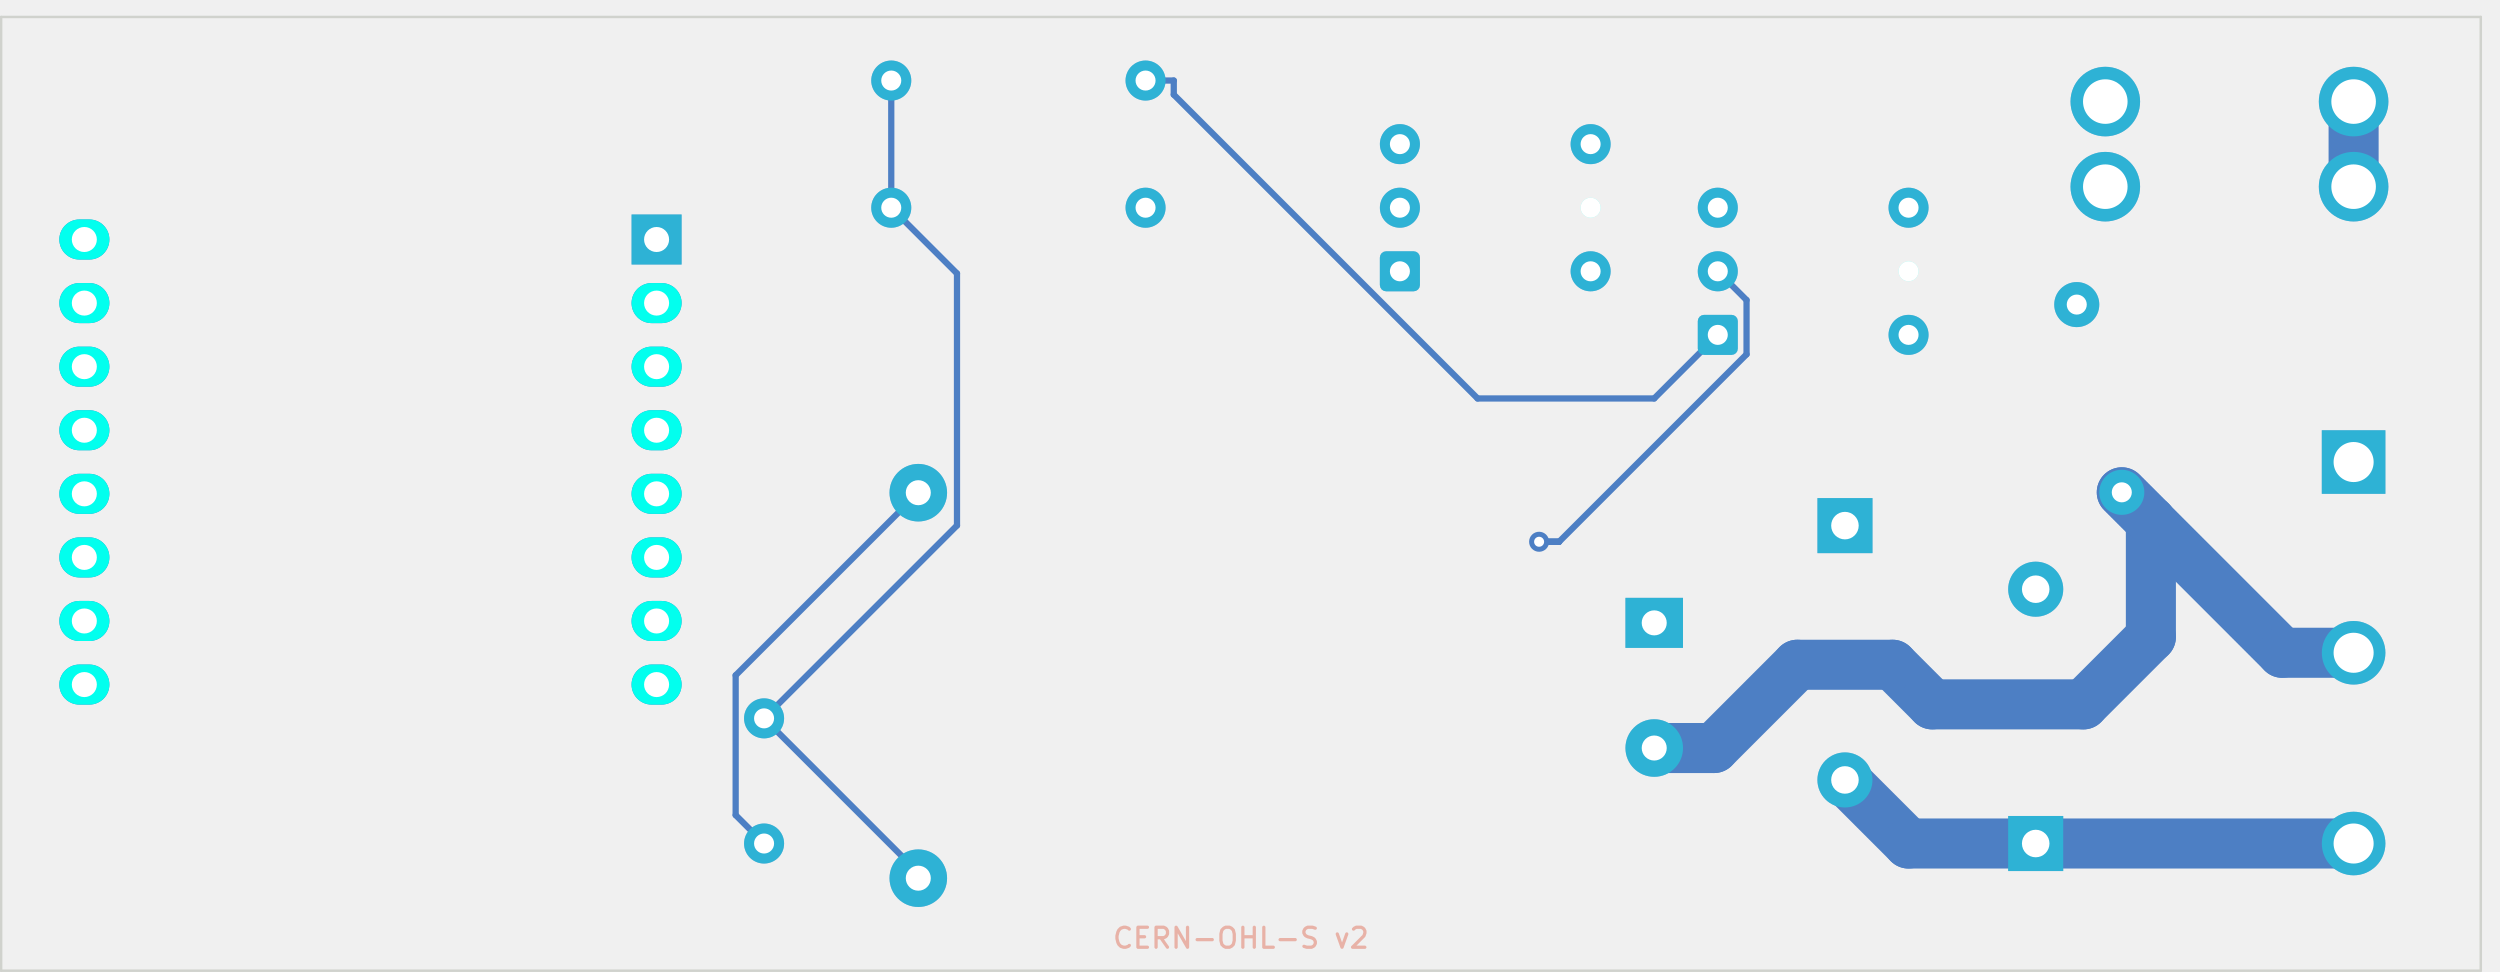
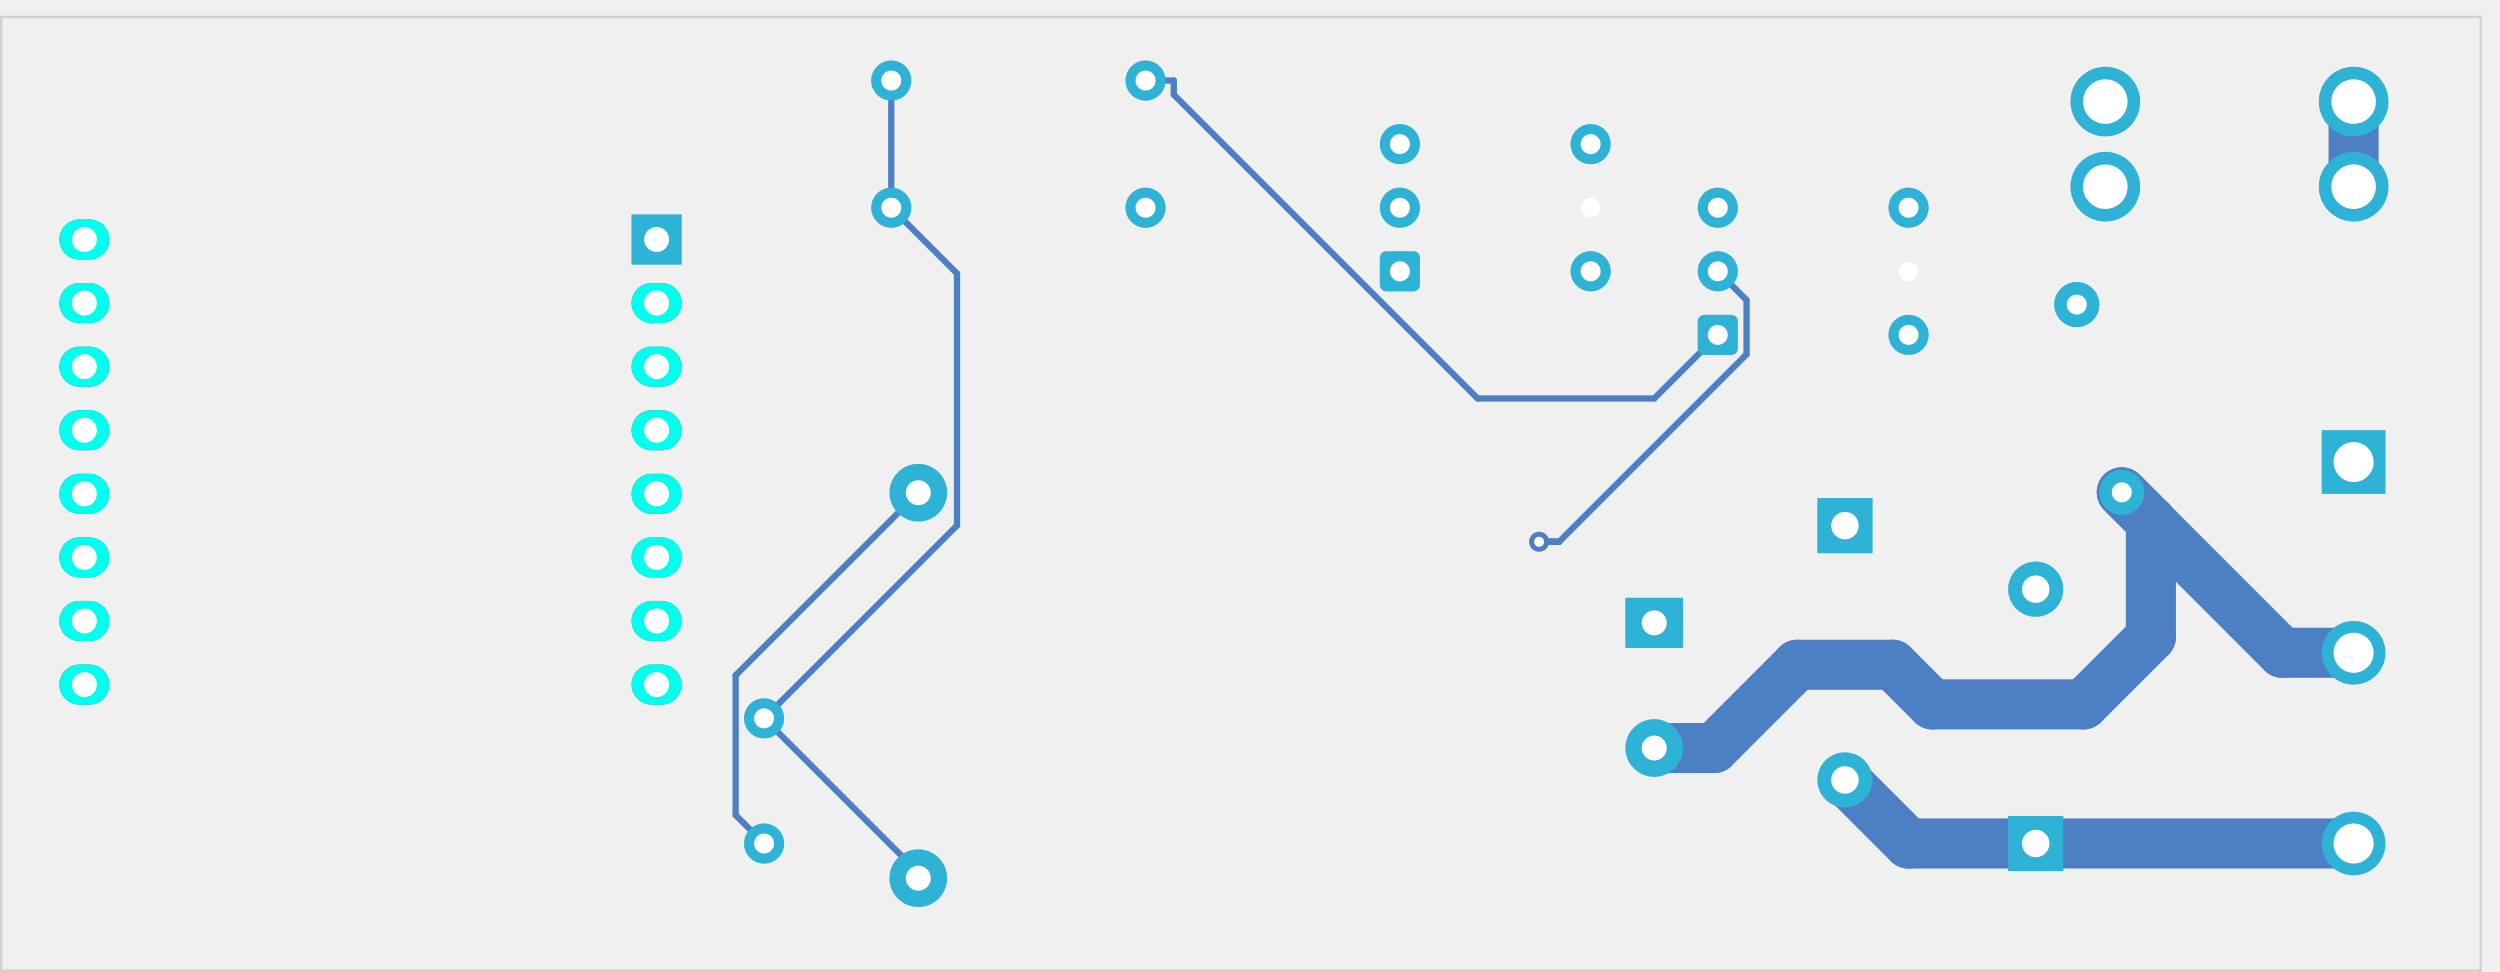
<svg xmlns="http://www.w3.org/2000/svg" version="1.1" width="99.873mm" height="38.811mm" viewBox="0 0 99.873 38.811">
  <g style="fill:#000000; fill-opacity:1;stroke:#000000; stroke-opacity:1; stroke-linecap:round; stroke-linejoin:round;" transform="translate(0 0) scale(1 1)">
</g>
  <g style="fill:#4D7FC4; fill-opacity:1; stroke:none;">
    <circle cx="35.605" cy="3.218" r="0.8" />
  </g>
  <g style="fill:#4D7FC4; fill-opacity:1; stroke:none;">
    <circle cx="45.764" cy="3.218" r="0.8" />
    <circle cx="94.025" cy="4.058" r="1.39" />
  </g>
  <g style="fill:#4D7FC4; fill-opacity:1; stroke:none;">
    <circle cx="94.025" cy="7.458" r="1.39" />
  </g>
  <g style="fill:#4D7FC4; fill-opacity:1; stroke:none;">
    <circle cx="84.105" cy="4.058" r="1.39" />
  </g>
  <g style="fill:#4D7FC4; fill-opacity:1; stroke:none;">
    <circle cx="84.105" cy="7.458" r="1.39" />
  </g>
  <g style="fill:#4D7FC4; fill-opacity:1; stroke:none;">
    <circle cx="68.624" cy="8.298" r="0.8" />
    <path style="fill:#4D7FC4; fill-opacity:1; stroke:none;fill-rule:evenodd;" d="M 67.825,13.928 67.844,14.024 67.898,14.105 67.979,14.159 68.075,14.178 69.174,14.178 69.27,14.159 69.351,14.105 69.406,14.024 69.424,13.928 69.424,12.828 69.406,12.733 69.351,12.652 69.27,12.597 69.174,12.578 68.075,12.578 67.979,12.597 67.898,12.652 67.844,12.733 67.825,12.828 Z" />
  </g>
  <g style="fill:#4D7FC4; fill-opacity:1; stroke:none;">
    <circle cx="68.624" cy="10.838" r="0.8" />
  </g>
  <g style="fill:#4D7FC4; fill-opacity:1; stroke:none;">
    <circle cx="76.245" cy="8.298" r="0.8" />
  </g>
  <g style="fill:#4D7FC4; fill-opacity:1; stroke:none;">
    <circle cx="76.245" cy="13.378" r="0.8" />
    <path style="fill:#4D7FC4; fill-opacity:1; stroke:none;fill-rule:evenodd;" d="M 95.295,17.188 92.754,17.188 92.754,19.728 95.295,19.728 Z" />
  </g>
  <g style="fill:#4D7FC4; fill-opacity:1; stroke:none;">
    <circle cx="94.025" cy="26.078" r="1.27" />
  </g>
  <g style="fill:#4D7FC4; fill-opacity:1; stroke:none;">
    <circle cx="94.025" cy="33.698" r="1.27" />
  </g>
  <g style="fill:#4D7FC4; fill-opacity:1; stroke:none;">
    <circle cx="35.605" cy="8.298" r="0.8" />
  </g>
  <g style="fill:#4D7FC4; fill-opacity:1; stroke:none;">
    <circle cx="45.764" cy="8.298" r="0.8" />
    <path style="fill:#4D7FC4; fill-opacity:1; stroke:none;fill-rule:evenodd;" d="M 67.234,25.883 67.234,23.883 64.935,23.883 64.935,25.883 Z" />
    <circle cx="66.085" cy="29.883" r="1.15" />
  </g>
  <g style="fill:#4D7FC4; fill-opacity:1; stroke:none;">
    <circle cx="36.685" cy="19.683" r="1.15" />
  </g>
  <g style="fill:#4D7FC4; fill-opacity:1; stroke:none;">
    <circle cx="36.685" cy="35.083" r="1.15" />
  </g>
  <g style="fill:#4D7FC4; fill-opacity:1; stroke:none;">
    <circle cx="82.965" cy="12.168" r="0.9" />
  </g>
  <g style="fill:#4D7FC4; fill-opacity:1; stroke:none;">
    <circle cx="84.764" cy="19.668" r="0.9" />
  </g>
  <g style="fill:#4D7FC4; fill-opacity:1; stroke:none;">
    <circle cx="55.925" cy="5.758" r="0.8" />
    <path style="fill:#4D7FC4; fill-opacity:1; stroke:none;fill-rule:evenodd;" d="M 55.124,11.388 55.144,11.484 55.198,11.565 55.279,11.619 55.374,11.638 56.475,11.638 56.57,11.619 56.651,11.565 56.706,11.484 56.725,11.388 56.725,10.288 56.706,10.193 56.651,10.111 56.57,10.057 56.475,10.038 55.374,10.038 55.279,10.057 55.198,10.111 55.144,10.193 55.124,10.288 Z" />
  </g>
  <g style="fill:#4D7FC4; fill-opacity:1; stroke:none;">
    <circle cx="55.925" cy="8.298" r="0.8" />
  </g>
  <g style="fill:#4D7FC4; fill-opacity:1; stroke:none;">
    <circle cx="63.544" cy="5.758" r="0.8" />
  </g>
  <g style="fill:#4D7FC4; fill-opacity:1; stroke:none;">
    <circle cx="63.544" cy="10.838" r="0.8" />
    <path style="fill:#4D7FC4; fill-opacity:1; stroke:none;fill-rule:evenodd;" d="M 27.23,10.568 27.23,8.568 25.23,8.568 25.23,10.568 Z" />
  </g>
  <g style="fill:none;  stroke:#4D7FC4; stroke-width:1.6; stroke-opacity:1;  stroke-linecap:round; stroke-linejoin:round;">
    <path d="M26.43 12.108 L26.03 12.108 " />
    <path d="M26.43 14.648 L26.03 14.648 " />
    <path d="M26.43 17.188 L26.03 17.188 " />
    <path d="M26.43 19.728 L26.03 19.728 " />
    <path d="M26.43 22.268 L26.03 22.268 " />
    <path d="M26.43 24.808 L26.03 24.808 " />
    <path d="M26.43 27.348 L26.03 27.348 " />
    <path d="M3.57 27.348 L3.17 27.348 " />
    <path d="M3.57 24.808 L3.17 24.808 " />
    <path d="M3.57 22.268 L3.17 22.268 " />
    <path d="M3.57 19.728 L3.17 19.728 " />
    <path d="M3.57 17.188 L3.17 17.188 " />
    <path d="M3.57 14.648 L3.17 14.648 " />
    <path d="M3.57 12.108 L3.17 12.108 " />
    <path d="M3.57 9.568 L3.17 9.568 " />
    <path style="fill:#4D7FC4; fill-opacity:1; stroke:none;fill-rule:evenodd;" d="M 74.805,19.898 72.605,19.898 72.605,22.098 74.805,22.098 Z" />
  </g>
  <g style="fill:#4D7FC4; fill-opacity:1; stroke:none;">
    <circle cx="73.704" cy="31.158" r="1.1" />
    <path style="fill:#4D7FC4; fill-opacity:1; stroke:none;fill-rule:evenodd;" d="M 80.225,34.798 82.424,34.798 82.424,32.598 80.225,32.598 Z" />
    <circle cx="81.325" cy="23.538" r="1.1" />
    <circle cx="30.524" cy="28.698" r="0.8" />
  </g>
  <g style="fill:#4D7FC4; fill-opacity:1; stroke:none;">
    <circle cx="30.524" cy="33.698" r="0.8" />
  </g>
  <g style="fill:#4D7FC4; fill-opacity:1; stroke:none;">
    <circle cx="61.486" cy="21.643" r="0.4" />
  </g>
  <g style="fill:none;  stroke:#4D7FC4; stroke-width:2; stroke-opacity:1;  stroke-linecap:round; stroke-linejoin:round;">
    <path d="M81.325 33.698 L94.025 33.698 " />
    <path d="M73.704 31.158 L76.245 33.698 " />
    <path d="M76.245 33.698 L81.325 33.698 " />
    <path d="M94.025 7.458 L94.025 4.058 " />
    <path d="M77.192 28.139 L75.61 26.557 " />
    <path d="M91.174 26.078 L85.926 20.829 " />
    <path d="M83.23 28.139 L77.192 28.139 " />
    <path d="M75.61 26.557 L71.799 26.557 " />
    <path d="M68.473 29.883 L66.085 29.883 " />
    <path d="M85.926 25.444 L83.23 28.139 " />
    <path d="M94.025 26.078 L91.174 26.078 " />
    <path d="M84.764 19.668 L85.926 20.829 " />
    <path d="M71.799 26.557 L68.473 29.883 " />
    <path d="M85.926 20.829 L85.926 25.444 " />
    <path d="M85.926 20.829 L84.764 19.668 " />
  </g>
  <g style="fill:none;  stroke:#4D7FC4; stroke-width:0.25; stroke-opacity:1;  stroke-linecap:round; stroke-linejoin:round;">
    <path d="M30.524 33.698 L29.389 32.563 " />
    <path d="M29.389 32.563 L29.389 26.978 " />
    <path d="M29.389 26.978 L36.685 19.683 " />
    <path d="M35.605 8.298 L38.231 10.925 " />
    <path d="M38.231 10.925 L38.231 20.992 " />
    <path d="M35.605 3.218 L35.605 8.298 " />
    <path d="M36.685 34.858 L30.524 28.698 " />
    <path d="M38.231 20.992 L30.524 28.698 " />
    <path d="M36.685 35.083 L36.685 34.858 " />
    <path d="M66.085 15.918 L68.624 13.378 " />
    <path d="M59.028 15.918 L66.085 15.918 " />
    <path d="M46.891 3.218 L46.891 3.781 " />
    <path d="M45.764 3.218 L46.891 3.218 " />
    <path d="M46.891 3.781 L59.028 15.918 " />
    <path d="M69.773 14.155 L69.773 11.987 " />
    <path d="M61.486 21.643 L62.285 21.643 " />
    <path d="M62.285 21.643 L61.486 21.643 " />
    <path d="M69.773 11.987 L68.624 10.838 " />
    <path d="M62.285 21.643 L69.773 14.155 " />
    <path d="M61.486 21.643 L62.285 21.643 " />
-     <path style="fill:#E8B2A7; fill-opacity:1; stroke:none;fill-rule:evenodd;" d="M 54.183,36.977 54.181,36.977 54.181,36.977 54.178,36.977 54.169,36.98 54.16,36.982 54.158,36.983 54.157,36.983 54.156,36.984 54.155,36.984 54.079,37.022 54.078,37.023 54.071,37.028 54.063,37.034 54.062,37.034 54.024,37.072 54.023,37.073 54.01,37.093 54.009,37.095 54.009,37.141 54.011,37.145 54.043,37.177 54.047,37.179 54.093,37.179 54.096,37.178 54.115,37.165 54.116,37.164 54.146,37.134 54.199,37.107 54.359,37.107 54.412,37.134 54.435,37.157 54.462,37.21 54.462,37.26 54.432,37.35 53.986,37.796 53.985,37.797 53.972,37.816 53.971,37.819 53.971,37.865 53.973,37.869 54.005,37.901 54.008,37.902 54.031,37.907 54.032,37.907 54.527,37.907 54.528,37.907 54.551,37.902 54.553,37.901 54.586,37.869 54.587,37.865 54.587,37.819 54.586,37.816 54.553,37.783 54.551,37.782 54.528,37.777 54.527,37.777 54.189,37.777 54.535,37.431 54.535,37.43 54.536,37.429 54.536,37.429 54.538,37.427 54.543,37.419 54.548,37.411 54.549,37.408 54.549,37.408 54.55,37.406 54.55,37.406 54.589,37.291 54.589,37.29 54.59,37.281 54.592,37.272 54.592,37.271 54.592,37.194 54.592,37.194 54.592,37.192 54.592,37.192 54.592,37.189 54.589,37.18 54.587,37.17 54.586,37.168 54.586,37.168 54.585,37.166 54.585,37.165 54.547,37.089 54.547,37.088 54.541,37.081 54.535,37.073 54.535,37.072 54.497,37.034 54.496,37.034 54.488,37.028 54.481,37.023 54.48,37.022 54.404,36.984 54.403,36.984 54.401,36.983 54.401,36.983 54.398,36.982 54.389,36.98 54.38,36.977 54.377,36.977 54.377,36.977 54.376,36.977 54.374,36.977 54.184,36.977 Z" />
-     <path style="fill:#E8B2A7; fill-opacity:1; stroke:none;fill-rule:evenodd;" d="M 52.24,36.977 52.239,36.977 52.239,36.977 52.236,36.977 52.227,36.98 52.217,36.982 52.215,36.983 52.215,36.983 52.213,36.984 52.212,36.984 52.136,37.022 52.135,37.023 52.128,37.028 52.12,37.034 52.119,37.034 52.081,37.072 52.08,37.073 52.075,37.081 52.069,37.088 52.069,37.089 52.031,37.165 52.03,37.166 52.03,37.168 52.03,37.168 52.029,37.17 52.027,37.18 52.024,37.189 52.024,37.192 52.024,37.192 52.024,37.194 52.024,37.194 52.024,37.271 52.024,37.272 52.024,37.273 52.024,37.273 52.024,37.276 52.027,37.285 52.029,37.295 52.03,37.297 52.03,37.297 52.03,37.299 52.031,37.3 52.069,37.376 52.069,37.377 52.075,37.384 52.08,37.392 52.081,37.393 52.119,37.431 52.12,37.431 52.128,37.437 52.135,37.443 52.136,37.443 52.212,37.481 52.213,37.481 52.219,37.483 52.224,37.486 52.225,37.486 52.371,37.523 52.431,37.553 52.455,37.576 52.481,37.629 52.481,37.674 52.455,37.727 52.431,37.751 52.378,37.777 52.214,37.777 52.109,37.742 52.108,37.742 52.085,37.739 52.082,37.74 52.041,37.76 52.039,37.763 52.024,37.807 52.025,37.81 52.045,37.852 52.047,37.854 52.067,37.865 52.068,37.866 52.183,37.904 52.184,37.904 52.193,37.905 52.202,37.907 52.203,37.907 52.394,37.907 52.395,37.907 52.396,37.907 52.396,37.907 52.399,37.907 52.408,37.904 52.417,37.902 52.42,37.901 52.42,37.901 52.422,37.901 52.423,37.9 52.499,37.862 52.5,37.862 52.507,37.856 52.515,37.851 52.516,37.85 52.554,37.812 52.554,37.811 52.56,37.803 52.566,37.796 52.566,37.795 52.604,37.719 52.605,37.718 52.605,37.716 52.605,37.716 52.606,37.714 52.608,37.704 52.611,37.695 52.611,37.692 52.611,37.692 52.611,37.691 52.611,37.69 52.611,37.614 52.611,37.613 52.611,37.611 52.611,37.611 52.611,37.608 52.608,37.599 52.606,37.59 52.605,37.587 52.605,37.587 52.605,37.585 52.604,37.584 52.566,37.508 52.566,37.507 52.56,37.5 52.554,37.492 52.554,37.491 52.516,37.453 52.515,37.453 52.507,37.447 52.5,37.442 52.499,37.441 52.423,37.403 52.422,37.403 52.416,37.401 52.41,37.398 52.409,37.398 52.264,37.362 52.203,37.331 52.18,37.308 52.154,37.255 52.154,37.21 52.18,37.157 52.203,37.134 52.257,37.107 52.421,37.107 52.525,37.142 52.526,37.142 52.55,37.145 52.553,37.145 52.593,37.124 52.596,37.121 52.611,37.078 52.61,37.074 52.59,37.033 52.588,37.031 52.567,37.019 52.566,37.019 52.452,36.98 52.451,36.98 52.442,36.979 52.433,36.977 52.432,36.977 52.241,36.977 Z" />
-     <path style="fill:#E8B2A7; fill-opacity:1; stroke:none;fill-rule:evenodd;" d="M 50.462,36.983 50.43,37.016 50.428,37.018 50.424,37.041 50.424,37.042 50.424,37.842 50.424,37.843 50.428,37.866 50.43,37.869 50.462,37.901 50.465,37.902 50.488,37.907 50.489,37.907 50.87,37.907 50.871,37.907 50.894,37.902 50.896,37.901 50.929,37.869 50.93,37.865 50.93,37.819 50.929,37.816 50.896,37.783 50.894,37.782 50.871,37.777 50.87,37.777 50.554,37.777 50.554,37.042 50.554,37.041 50.549,37.018 50.548,37.016 50.515,36.983 50.512,36.982 50.466,36.982 Z" />
-     <path style="fill:#E8B2A7; fill-opacity:1; stroke:none;fill-rule:evenodd;" d="M 48.964,36.977 48.962,36.977 48.962,36.977 48.959,36.977 48.95,36.98 48.941,36.982 48.938,36.983 48.938,36.983 48.937,36.984 48.936,36.984 48.86,37.022 48.859,37.023 48.852,37.028 48.844,37.034 48.843,37.034 48.767,37.11 48.766,37.111 48.763,37.116 48.762,37.116 48.76,37.118 48.757,37.125 48.753,37.131 48.752,37.133 48.752,37.135 48.75,37.14 48.75,37.141 48.712,37.293 48.711,37.294 48.711,37.301 48.71,37.308 48.71,37.309 48.71,37.575 48.71,37.576 48.711,37.583 48.711,37.59 48.712,37.591 48.75,37.744 48.75,37.745 48.752,37.749 48.752,37.751 48.753,37.754 48.757,37.759 48.76,37.766 48.762,37.768 48.763,37.769 48.766,37.773 48.767,37.774 48.843,37.85 48.844,37.851 48.852,37.856 48.859,37.862 48.86,37.862 48.936,37.9 48.937,37.901 48.938,37.901 48.938,37.901 48.941,37.902 48.95,37.904 48.959,37.907 48.962,37.907 48.962,37.907 48.964,37.907 48.965,37.907 49.117,37.907 49.118,37.907 49.12,37.907 49.12,37.907 49.123,37.907 49.132,37.904 49.141,37.902 49.144,37.901 49.144,37.901 49.146,37.901 49.147,37.9 49.223,37.862 49.224,37.862 49.231,37.856 49.239,37.851 49.24,37.85 49.316,37.774 49.316,37.773 49.319,37.769 49.321,37.768 49.322,37.766 49.325,37.759 49.329,37.754 49.33,37.751 49.33,37.749 49.333,37.745 49.333,37.744 49.371,37.591 49.371,37.59 49.371,37.583 49.373,37.576 49.373,37.575 49.373,37.317 49.243,37.317 49.243,37.567 49.211,37.695 49.155,37.751 49.102,37.777 48.98,37.777 48.927,37.751 48.871,37.695 48.84,37.567 48.84,37.317 48.871,37.19 48.927,37.134 48.98,37.107 49.102,37.107 49.155,37.134 49.211,37.19 49.243,37.317 49.373,37.317 49.373,37.309 49.373,37.308 49.371,37.301 49.371,37.294 49.371,37.293 49.333,37.141 49.333,37.14 49.33,37.135 49.33,37.133 49.329,37.131 49.325,37.125 49.322,37.118 49.321,37.116 49.319,37.116 49.316,37.111 49.316,37.11 49.24,37.034 49.239,37.034 49.231,37.028 49.224,37.023 49.223,37.022 49.147,36.984 49.146,36.984 49.144,36.983 49.144,36.983 49.141,36.982 49.132,36.98 49.123,36.977 49.12,36.977 49.12,36.977 49.118,36.977 49.117,36.977 48.965,36.977 Z" />
-     <path style="fill:#E8B2A7; fill-opacity:1; stroke:none;fill-rule:evenodd;" d="M 45.459,36.977 45.436,36.982 45.434,36.983 45.401,37.016 45.4,37.018 45.395,37.041 45.395,37.042 45.395,37.842 45.395,37.843 45.4,37.866 45.401,37.869 45.434,37.901 45.436,37.902 45.459,37.907 45.46,37.907 45.841,37.907 45.842,37.907 45.865,37.902 45.868,37.901 45.9,37.869 45.902,37.865 45.902,37.819 45.9,37.816 45.868,37.783 45.865,37.782 45.842,37.777 45.841,37.777 45.525,37.777 45.525,37.488 45.727,37.488 45.728,37.488 45.751,37.483 45.753,37.482 45.786,37.45 45.787,37.446 45.787,37.4 45.786,37.397 45.753,37.364 45.751,37.363 45.728,37.358 45.727,37.358 45.525,37.358 45.525,37.107 45.841,37.107 45.842,37.107 45.865,37.102 45.868,37.101 45.9,37.069 45.902,37.065 45.902,37.019 45.9,37.016 45.868,36.983 45.865,36.982 45.842,36.977 45.841,36.977 45.46,36.977 Z" />
-     <path style="fill:#E8B2A7; fill-opacity:1; stroke:none;fill-rule:evenodd;" d="M 44.888,36.977 44.879,36.979 44.869,36.98 44.868,36.98 44.754,37.019 44.753,37.019 44.752,37.02 44.752,37.02 44.749,37.021 44.741,37.026 44.733,37.031 44.731,37.033 44.731,37.033 44.729,37.034 44.729,37.034 44.652,37.11 44.652,37.111 44.647,37.119 44.641,37.127 44.64,37.127 44.602,37.203 44.602,37.204 44.6,37.21 44.597,37.216 44.597,37.217 44.559,37.369 44.559,37.37 44.559,37.377 44.557,37.384 44.557,37.385 44.557,37.499 44.557,37.5 44.559,37.507 44.559,37.514 44.559,37.515 44.597,37.667 44.597,37.668 44.6,37.674 44.602,37.68 44.602,37.681 44.64,37.757 44.641,37.758 44.647,37.765 44.652,37.773 44.652,37.774 44.729,37.85 44.729,37.851 44.731,37.852 44.731,37.852 44.733,37.854 44.741,37.858 44.749,37.864 44.752,37.864 44.752,37.864 44.753,37.865 44.754,37.866 44.868,37.904 44.869,37.904 44.879,37.905 44.888,37.907 44.889,37.907 44.965,37.907 44.966,37.907 44.975,37.905 44.985,37.904 44.986,37.904 45.1,37.866 45.101,37.865 45.102,37.864 45.102,37.864 45.105,37.864 45.113,37.858 45.121,37.854 45.123,37.852 45.123,37.852 45.124,37.851 45.125,37.85 45.163,37.812 45.164,37.811 45.177,37.792 45.178,37.789 45.178,37.743 45.176,37.739 45.144,37.707 45.14,37.706 45.094,37.706 45.092,37.706 45.072,37.719 45.071,37.72 45.044,37.747 44.955,37.777 44.899,37.777 44.81,37.747 44.752,37.689 44.722,37.629 44.687,37.491 44.687,37.393 44.722,37.255 44.752,37.195 44.81,37.137 44.899,37.107 44.955,37.107 45.044,37.137 45.071,37.164 45.072,37.165 45.092,37.178 45.094,37.179 45.14,37.179 45.144,37.177 45.144,37.177 45.176,37.145 45.178,37.141 45.178,37.095 45.177,37.093 45.164,37.073 45.163,37.072 45.125,37.034 45.124,37.034 45.123,37.033 45.123,37.033 45.121,37.031 45.113,37.026 45.105,37.021 45.102,37.02 45.102,37.02 45.101,37.019 45.1,37.019 44.986,36.98 44.985,36.98 44.975,36.979 44.966,36.977 44.965,36.977 44.889,36.977 Z" />
-     <path style="fill:#E8B2A7; fill-opacity:1; stroke:none;fill-rule:evenodd;" d="M 53.38,37.26 53.377,37.262 53.358,37.304 53.357,37.306 53.361,37.33 53.361,37.331 53.551,37.864 53.552,37.865 53.564,37.885 53.566,37.887 53.567,37.888 53.568,37.889 53.571,37.891 53.571,37.891 53.59,37.898 53.608,37.907 53.611,37.907 53.611,37.907 53.613,37.906 53.614,37.907 53.618,37.907 53.618,37.907 53.636,37.898 53.655,37.891 53.657,37.889 53.658,37.888 53.659,37.887 53.661,37.885 53.673,37.865 53.674,37.864 53.864,37.331 53.865,37.33 53.868,37.306 53.868,37.304 53.848,37.262 53.845,37.26 53.802,37.244 53.798,37.244 53.757,37.264 53.754,37.266 53.742,37.286 53.742,37.287 53.613,37.649 53.483,37.287 53.483,37.286 53.471,37.266 53.469,37.264 53.427,37.244 53.423,37.244 Z" />
-     <path style="fill:#E8B2A7; fill-opacity:1; stroke:none;fill-rule:evenodd;" d="M 46.974,36.978 46.968,36.982 46.961,36.982 46.958,36.983 46.947,36.994 46.934,37.001 46.932,37.004 46.932,37.004 46.93,37.011 46.925,37.016 46.924,37.018 46.919,37.041 46.919,37.042 46.919,37.842 46.919,37.843 46.924,37.866 46.925,37.869 46.958,37.901 46.961,37.903 47.007,37.903 47.011,37.901 47.043,37.869 47.044,37.866 47.049,37.843 47.049,37.842 47.049,37.287 47.385,37.874 47.385,37.875 47.401,37.893 47.403,37.894 47.41,37.896 47.415,37.901 47.418,37.903 47.433,37.903 47.447,37.906 47.451,37.906 47.457,37.903 47.464,37.903 47.468,37.901 47.478,37.891 47.491,37.883 47.493,37.88 47.495,37.873 47.5,37.869 47.502,37.866 47.506,37.843 47.506,37.842 47.506,37.042 47.506,37.041 47.502,37.018 47.5,37.016 47.468,36.983 47.464,36.982 47.418,36.982 47.415,36.983 47.382,37.016 47.381,37.018 47.376,37.041 47.376,37.042 47.376,37.597 47.041,37.01 47.04,37.009 47.025,36.991 47.022,36.99 47.016,36.988 47.011,36.983 47.007,36.982 46.992,36.982 46.978,36.978 Z" />
-     <path style="fill:#E8B2A7; fill-opacity:1; stroke:none;fill-rule:evenodd;" d="M 46.183,36.977 46.16,36.982 46.158,36.983 46.125,37.016 46.124,37.018 46.119,37.041 46.119,37.042 46.119,37.842 46.119,37.843 46.124,37.866 46.125,37.869 46.158,37.901 46.161,37.903 46.207,37.903 46.211,37.901 46.243,37.869 46.244,37.866 46.249,37.843 46.249,37.842 46.249,37.526 46.341,37.526 46.588,37.879 46.589,37.88 46.605,37.896 46.608,37.898 46.653,37.906 46.657,37.905 46.695,37.878 46.697,37.875 46.705,37.83 46.704,37.827 46.695,37.806 46.694,37.805 46.498,37.525 46.504,37.523 46.513,37.522 46.515,37.52 46.515,37.52 46.517,37.52 46.518,37.519 46.594,37.481 46.595,37.481 46.602,37.475 46.61,37.47 46.611,37.469 46.649,37.431 46.65,37.43 46.655,37.422 46.661,37.415 46.661,37.414 46.699,37.338 46.7,37.337 46.7,37.335 46.7,37.335 46.702,37.333 46.703,37.323 46.706,37.314 46.706,37.311 46.706,37.311 46.706,37.31 46.706,37.309 46.706,37.21 46.576,37.21 46.576,37.293 46.55,37.346 46.526,37.37 46.474,37.396 46.249,37.396 46.249,37.107 46.474,37.107 46.526,37.134 46.55,37.157 46.576,37.21 46.706,37.21 46.706,37.194 46.706,37.194 46.706,37.192 46.706,37.192 46.706,37.189 46.703,37.18 46.702,37.17 46.7,37.168 46.7,37.168 46.7,37.166 46.699,37.165 46.661,37.089 46.661,37.088 46.655,37.081 46.65,37.073 46.649,37.072 46.611,37.034 46.61,37.034 46.602,37.028 46.595,37.023 46.594,37.022 46.518,36.984 46.517,36.984 46.515,36.983 46.515,36.983 46.513,36.982 46.504,36.98 46.494,36.977 46.492,36.977 46.492,36.977 46.49,36.977 46.489,36.977 46.184,36.977 Z" />
-     <path style="fill:#E8B2A7; fill-opacity:1; stroke:none;fill-rule:evenodd;" d="M 50.081,36.983 50.049,37.016 50.047,37.018 50.043,37.041 50.043,37.042 50.043,37.358 49.716,37.358 49.716,37.042 49.716,37.041 49.711,37.018 49.71,37.016 49.677,36.983 49.674,36.982 49.628,36.982 49.624,36.983 49.592,37.016 49.59,37.018 49.586,37.041 49.586,37.042 49.586,37.842 49.586,37.843 49.59,37.866 49.592,37.869 49.624,37.901 49.628,37.903 49.674,37.903 49.677,37.901 49.71,37.869 49.711,37.866 49.716,37.843 49.716,37.842 49.716,37.488 50.043,37.488 50.043,37.842 50.043,37.843 50.047,37.866 50.049,37.869 50.081,37.901 50.085,37.903 50.131,37.903 50.134,37.901 50.167,37.869 50.168,37.866 50.173,37.843 50.173,37.842 50.173,37.042 50.173,37.041 50.168,37.018 50.167,37.016 50.134,36.983 50.131,36.982 50.085,36.982 Z" />
-     <path style="fill:#E8B2A7; fill-opacity:1; stroke:none;fill-rule:evenodd;" d="M 51.136,37.472 51.112,37.477 51.11,37.478 51.078,37.511 51.076,37.514 51.076,37.56 51.078,37.564 51.11,37.596 51.112,37.598 51.136,37.602 51.136,37.602 51.746,37.602 51.747,37.602 51.77,37.598 51.773,37.596 51.805,37.564 51.806,37.56 51.806,37.514 51.805,37.511 51.773,37.478 51.77,37.477 51.747,37.472 51.746,37.472 51.136,37.472 Z" />
-     <path style="fill:#E8B2A7; fill-opacity:1; stroke:none;fill-rule:evenodd;" d="M 47.821,37.472 47.798,37.477 47.796,37.478 47.763,37.511 47.762,37.514 47.762,37.56 47.763,37.564 47.796,37.596 47.798,37.598 47.821,37.602 47.822,37.602 48.432,37.602 48.433,37.602 48.456,37.598 48.458,37.596 48.491,37.564 48.492,37.56 48.492,37.514 48.491,37.511 48.458,37.478 48.456,37.477 48.433,37.472 48.432,37.472 47.822,37.472 Z" />
  </g>
  <g style="fill:#02FFEE; fill-opacity:0.4; stroke:none;">
    <circle cx="35.605" cy="3.218" r="0.8" />
  </g>
  <g style="fill:#02FFEE; fill-opacity:0.4; stroke:none;">
    <circle cx="45.764" cy="3.218" r="0.8" />
    <circle cx="94.025" cy="4.058" r="1.39" />
  </g>
  <g style="fill:#02FFEE; fill-opacity:0.4; stroke:none;">
    <circle cx="94.025" cy="7.458" r="1.39" />
  </g>
  <g style="fill:#02FFEE; fill-opacity:0.4; stroke:none;">
    <circle cx="84.105" cy="4.058" r="1.39" />
  </g>
  <g style="fill:#02FFEE; fill-opacity:0.4; stroke:none;">
    <circle cx="84.105" cy="7.458" r="1.39" />
  </g>
  <g style="fill:#02FFEE; fill-opacity:0.4; stroke:none;">
    <circle cx="68.624" cy="8.298" r="0.8" />
  </g>
  <g style="fill:#02FFEE; fill-opacity:0.4; stroke:none;">
    <circle cx="76.245" cy="10.838" r="0.4" />
    <path style="fill:#02FFEE; fill-opacity:0.4; stroke:none;fill-rule:evenodd;" d="M 67.825,13.928 67.844,14.024 67.898,14.105 67.979,14.159 68.075,14.178 69.174,14.178 69.27,14.159 69.351,14.105 69.406,14.024 69.424,13.928 69.424,12.828 69.406,12.733 69.351,12.652 69.27,12.597 69.174,12.578 68.075,12.578 67.979,12.597 67.898,12.652 67.844,12.733 67.825,12.828 Z" />
  </g>
  <g style="fill:#02FFEE; fill-opacity:0.4; stroke:none;">
    <circle cx="68.624" cy="10.838" r="0.8" />
  </g>
  <g style="fill:#02FFEE; fill-opacity:0.4; stroke:none;">
    <circle cx="76.245" cy="8.298" r="0.8" />
  </g>
  <g style="fill:#02FFEE; fill-opacity:0.4; stroke:none;">
    <circle cx="76.245" cy="13.378" r="0.8" />
    <path style="fill:#02FFEE; fill-opacity:0.4; stroke:none;fill-rule:evenodd;" d="M 95.295,17.188 92.754,17.188 92.754,19.728 95.295,19.728 Z" />
  </g>
  <g style="fill:#02FFEE; fill-opacity:0.4; stroke:none;">
    <circle cx="94.025" cy="26.078" r="1.27" />
  </g>
  <g style="fill:#02FFEE; fill-opacity:0.4; stroke:none;">
    <circle cx="94.025" cy="33.698" r="1.27" />
  </g>
  <g style="fill:#02FFEE; fill-opacity:0.4; stroke:none;">
    <circle cx="35.605" cy="8.298" r="0.8" />
  </g>
  <g style="fill:#02FFEE; fill-opacity:0.4; stroke:none;">
    <circle cx="45.764" cy="8.298" r="0.8" />
    <path style="fill:#02FFEE; fill-opacity:0.4; stroke:none;fill-rule:evenodd;" d="M 67.234,25.883 67.234,23.883 64.935,23.883 64.935,25.883 Z" />
    <circle cx="66.085" cy="29.883" r="1.15" />
  </g>
  <g style="fill:#02FFEE; fill-opacity:0.4; stroke:none;">
    <circle cx="36.685" cy="19.683" r="1.15" />
  </g>
  <g style="fill:#02FFEE; fill-opacity:0.4; stroke:none;">
    <circle cx="36.685" cy="35.083" r="1.15" />
  </g>
  <g style="fill:#02FFEE; fill-opacity:0.4; stroke:none;">
    <circle cx="82.965" cy="12.168" r="0.9" />
  </g>
  <g style="fill:#02FFEE; fill-opacity:0.4; stroke:none;">
    <circle cx="84.764" cy="19.668" r="0.9" />
  </g>
  <g style="fill:#02FFEE; fill-opacity:0.4; stroke:none;">
    <circle cx="55.925" cy="5.758" r="0.8" />
  </g>
  <g style="fill:#02FFEE; fill-opacity:0.4; stroke:none;">
    <circle cx="63.544" cy="8.298" r="0.4" />
    <path style="fill:#02FFEE; fill-opacity:0.4; stroke:none;fill-rule:evenodd;" d="M 55.124,11.388 55.144,11.484 55.198,11.565 55.279,11.619 55.374,11.638 56.475,11.638 56.57,11.619 56.651,11.565 56.706,11.484 56.725,11.388 56.725,10.288 56.706,10.193 56.651,10.111 56.57,10.057 56.475,10.038 55.374,10.038 55.279,10.057 55.198,10.111 55.144,10.193 55.124,10.288 Z" />
  </g>
  <g style="fill:#02FFEE; fill-opacity:0.4; stroke:none;">
    <circle cx="55.925" cy="8.298" r="0.8" />
  </g>
  <g style="fill:#02FFEE; fill-opacity:0.4; stroke:none;">
    <circle cx="63.544" cy="5.758" r="0.8" />
  </g>
  <g style="fill:#02FFEE; fill-opacity:0.4; stroke:none;">
    <circle cx="63.544" cy="10.838" r="0.8" />
    <path style="fill:#02FFEE; fill-opacity:0.4; stroke:none;fill-rule:evenodd;" d="M 27.23,10.568 27.23,8.568 25.23,8.568 25.23,10.568 Z" />
  </g>
  <g style="fill:none;  stroke:#02FFEE; stroke-width:1.6; stroke-opacity:1;  stroke-linecap:round; stroke-linejoin:round;">
    <path d="M26.43 12.108 L26.03 12.108 " />
    <path d="M26.43 14.648 L26.03 14.648 " />
    <path d="M26.43 17.188 L26.03 17.188 " />
    <path d="M26.43 19.728 L26.03 19.728 " />
    <path d="M26.43 22.268 L26.03 22.268 " />
    <path d="M26.43 24.808 L26.03 24.808 " />
    <path d="M26.43 27.348 L26.03 27.348 " />
    <path d="M3.57 27.348 L3.17 27.348 " />
    <path d="M3.57 24.808 L3.17 24.808 " />
    <path d="M3.57 22.268 L3.17 22.268 " />
    <path d="M3.57 19.728 L3.17 19.728 " />
    <path d="M3.57 17.188 L3.17 17.188 " />
    <path d="M3.57 14.648 L3.17 14.648 " />
    <path d="M3.57 12.108 L3.17 12.108 " />
    <path d="M3.57 9.568 L3.17 9.568 " />
    <path style="fill:#02FFEE; fill-opacity:0.4; stroke:none;fill-rule:evenodd;" d="M 74.805,19.898 72.605,19.898 72.605,22.098 74.805,22.098 Z" />
  </g>
  <g style="fill:#02FFEE; fill-opacity:0.4; stroke:none;">
    <circle cx="73.704" cy="31.158" r="1.1" />
    <path style="fill:#02FFEE; fill-opacity:0.4; stroke:none;fill-rule:evenodd;" d="M 80.225,34.798 82.424,34.798 82.424,32.598 80.225,32.598 Z" />
    <circle cx="81.325" cy="23.538" r="1.1" />
    <circle cx="30.524" cy="28.698" r="0.8" />
  </g>
  <g style="fill:#02FFEE; fill-opacity:0.4; stroke:none;">
    <circle cx="30.524" cy="33.698" r="0.8" />
  </g>
  <g style="fill:none;  stroke:#D0D2CD; stroke-width:0.1; stroke-opacity:1;  stroke-linecap:round; stroke-linejoin:round;">
    <path d="M99.105 0.678 L0.044 0.678 " />
    <path d="M0.044 38.778 L99.105 38.778 " />
    <path d="M0.044 0.678 L0.044 38.778 " />
    <path d="M99.105 38.778 L99.105 0.678 " />
  </g>
  <g style="fill:#FFFFFF; fill-opacity:1; stroke:none;">
    <circle cx="61.486" cy="21.643" r="0.2" />
  </g>
  <g style="fill:#FFFFFF; fill-opacity:1; stroke:none;">
    <circle cx="35.605" cy="3.218" r="0.4" />
  </g>
  <g style="fill:#FFFFFF; fill-opacity:1; stroke:none;">
    <circle cx="45.764" cy="3.218" r="0.4" />
  </g>
  <g style="fill:#FFFFFF; fill-opacity:1; stroke:none;">
    <circle cx="94.025" cy="4.058" r="0.89" />
  </g>
  <g style="fill:#FFFFFF; fill-opacity:1; stroke:none;">
    <circle cx="94.025" cy="7.458" r="0.89" />
  </g>
  <g style="fill:#FFFFFF; fill-opacity:1; stroke:none;">
    <circle cx="84.105" cy="4.058" r="0.89" />
  </g>
  <g style="fill:#FFFFFF; fill-opacity:1; stroke:none;">
    <circle cx="84.105" cy="7.458" r="0.89" />
  </g>
  <g style="fill:#FFFFFF; fill-opacity:1; stroke:none;">
    <circle cx="68.624" cy="8.298" r="0.4" />
  </g>
  <g style="fill:#FFFFFF; fill-opacity:1; stroke:none;">
    <circle cx="76.245" cy="10.838" r="0.4" />
  </g>
  <g style="fill:#FFFFFF; fill-opacity:1; stroke:none;">
    <circle cx="68.624" cy="13.378" r="0.4" />
  </g>
  <g style="fill:#FFFFFF; fill-opacity:1; stroke:none;">
    <circle cx="68.624" cy="10.838" r="0.4" />
  </g>
  <g style="fill:#FFFFFF; fill-opacity:1; stroke:none;">
    <circle cx="76.245" cy="8.298" r="0.4" />
  </g>
  <g style="fill:#FFFFFF; fill-opacity:1; stroke:none;">
    <circle cx="76.245" cy="13.378" r="0.4" />
  </g>
  <g style="fill:#FFFFFF; fill-opacity:1; stroke:none;">
    <circle cx="94.025" cy="18.458" r="0.8" />
  </g>
  <g style="fill:#FFFFFF; fill-opacity:1; stroke:none;">
    <circle cx="94.025" cy="26.078" r="0.8" />
  </g>
  <g style="fill:#FFFFFF; fill-opacity:1; stroke:none;">
    <circle cx="94.025" cy="33.698" r="0.8" />
  </g>
  <g style="fill:#FFFFFF; fill-opacity:1; stroke:none;">
    <circle cx="35.605" cy="8.298" r="0.4" />
  </g>
  <g style="fill:#FFFFFF; fill-opacity:1; stroke:none;">
    <circle cx="45.764" cy="8.298" r="0.4" />
  </g>
  <g style="fill:#FFFFFF; fill-opacity:1; stroke:none;">
    <circle cx="66.085" cy="24.883" r="0.5" />
  </g>
  <g style="fill:#FFFFFF; fill-opacity:1; stroke:none;">
    <circle cx="66.085" cy="29.883" r="0.5" />
  </g>
  <g style="fill:#FFFFFF; fill-opacity:1; stroke:none;">
    <circle cx="36.685" cy="19.683" r="0.5" />
  </g>
  <g style="fill:#FFFFFF; fill-opacity:1; stroke:none;">
    <circle cx="36.685" cy="35.083" r="0.5" />
  </g>
  <g style="fill:#FFFFFF; fill-opacity:1; stroke:none;">
    <circle cx="82.965" cy="12.168" r="0.4" />
  </g>
  <g style="fill:#FFFFFF; fill-opacity:1; stroke:none;">
    <circle cx="84.764" cy="19.668" r="0.4" />
  </g>
  <g style="fill:#FFFFFF; fill-opacity:1; stroke:none;">
    <circle cx="55.925" cy="5.758" r="0.4" />
  </g>
  <g style="fill:#FFFFFF; fill-opacity:1; stroke:none;">
    <circle cx="63.544" cy="8.298" r="0.4" />
  </g>
  <g style="fill:#FFFFFF; fill-opacity:1; stroke:none;">
    <circle cx="55.925" cy="10.838" r="0.4" />
  </g>
  <g style="fill:#FFFFFF; fill-opacity:1; stroke:none;">
    <circle cx="55.925" cy="8.298" r="0.4" />
  </g>
  <g style="fill:#FFFFFF; fill-opacity:1; stroke:none;">
    <circle cx="63.544" cy="5.758" r="0.4" />
  </g>
  <g style="fill:#FFFFFF; fill-opacity:1; stroke:none;">
    <circle cx="63.544" cy="10.838" r="0.4" />
  </g>
  <g style="fill:#FFFFFF; fill-opacity:1; stroke:none;">
    <circle cx="26.23" cy="9.568" r="0.5" />
  </g>
  <g style="fill:#FFFFFF; fill-opacity:1; stroke:none;">
    <circle cx="26.23" cy="12.108" r="0.5" />
  </g>
  <g style="fill:#FFFFFF; fill-opacity:1; stroke:none;">
    <circle cx="26.23" cy="14.648" r="0.5" />
  </g>
  <g style="fill:#FFFFFF; fill-opacity:1; stroke:none;">
    <circle cx="26.23" cy="17.188" r="0.5" />
  </g>
  <g style="fill:#FFFFFF; fill-opacity:1; stroke:none;">
    <circle cx="26.23" cy="19.728" r="0.5" />
  </g>
  <g style="fill:#FFFFFF; fill-opacity:1; stroke:none;">
    <circle cx="26.23" cy="22.268" r="0.5" />
  </g>
  <g style="fill:#FFFFFF; fill-opacity:1; stroke:none;">
    <circle cx="26.23" cy="24.808" r="0.5" />
  </g>
  <g style="fill:#FFFFFF; fill-opacity:1; stroke:none;">
    <circle cx="26.23" cy="27.348" r="0.5" />
  </g>
  <g style="fill:#FFFFFF; fill-opacity:1; stroke:none;">
    <circle cx="3.369" cy="27.348" r="0.5" />
  </g>
  <g style="fill:#FFFFFF; fill-opacity:1; stroke:none;">
    <circle cx="3.369" cy="24.808" r="0.5" />
  </g>
  <g style="fill:#FFFFFF; fill-opacity:1; stroke:none;">
    <circle cx="3.369" cy="22.268" r="0.5" />
  </g>
  <g style="fill:#FFFFFF; fill-opacity:1; stroke:none;">
    <circle cx="3.369" cy="19.728" r="0.5" />
  </g>
  <g style="fill:#FFFFFF; fill-opacity:1; stroke:none;">
    <circle cx="3.369" cy="17.188" r="0.5" />
  </g>
  <g style="fill:#FFFFFF; fill-opacity:1; stroke:none;">
    <circle cx="3.369" cy="14.648" r="0.5" />
  </g>
  <g style="fill:#FFFFFF; fill-opacity:1; stroke:none;">
    <circle cx="3.369" cy="12.108" r="0.5" />
  </g>
  <g style="fill:#FFFFFF; fill-opacity:1; stroke:none;">
    <circle cx="3.369" cy="9.568" r="0.5" />
  </g>
  <g style="fill:#FFFFFF; fill-opacity:1; stroke:none;">
    <circle cx="73.704" cy="20.998" r="0.55" />
  </g>
  <g style="fill:#FFFFFF; fill-opacity:1; stroke:none;">
    <circle cx="73.704" cy="31.158" r="0.55" />
  </g>
  <g style="fill:#FFFFFF; fill-opacity:1; stroke:none;">
    <circle cx="81.325" cy="33.698" r="0.55" />
  </g>
  <g style="fill:#FFFFFF; fill-opacity:1; stroke:none;">
    <circle cx="81.325" cy="23.538" r="0.55" />
  </g>
  <g style="fill:#FFFFFF; fill-opacity:1; stroke:none;">
    <circle cx="30.524" cy="28.698" r="0.4" />
  </g>
  <g style="fill:#FFFFFF; fill-opacity:1; stroke:none;">
    <circle cx="30.524" cy="33.698" r="0.4" />
  </g>
</svg>
